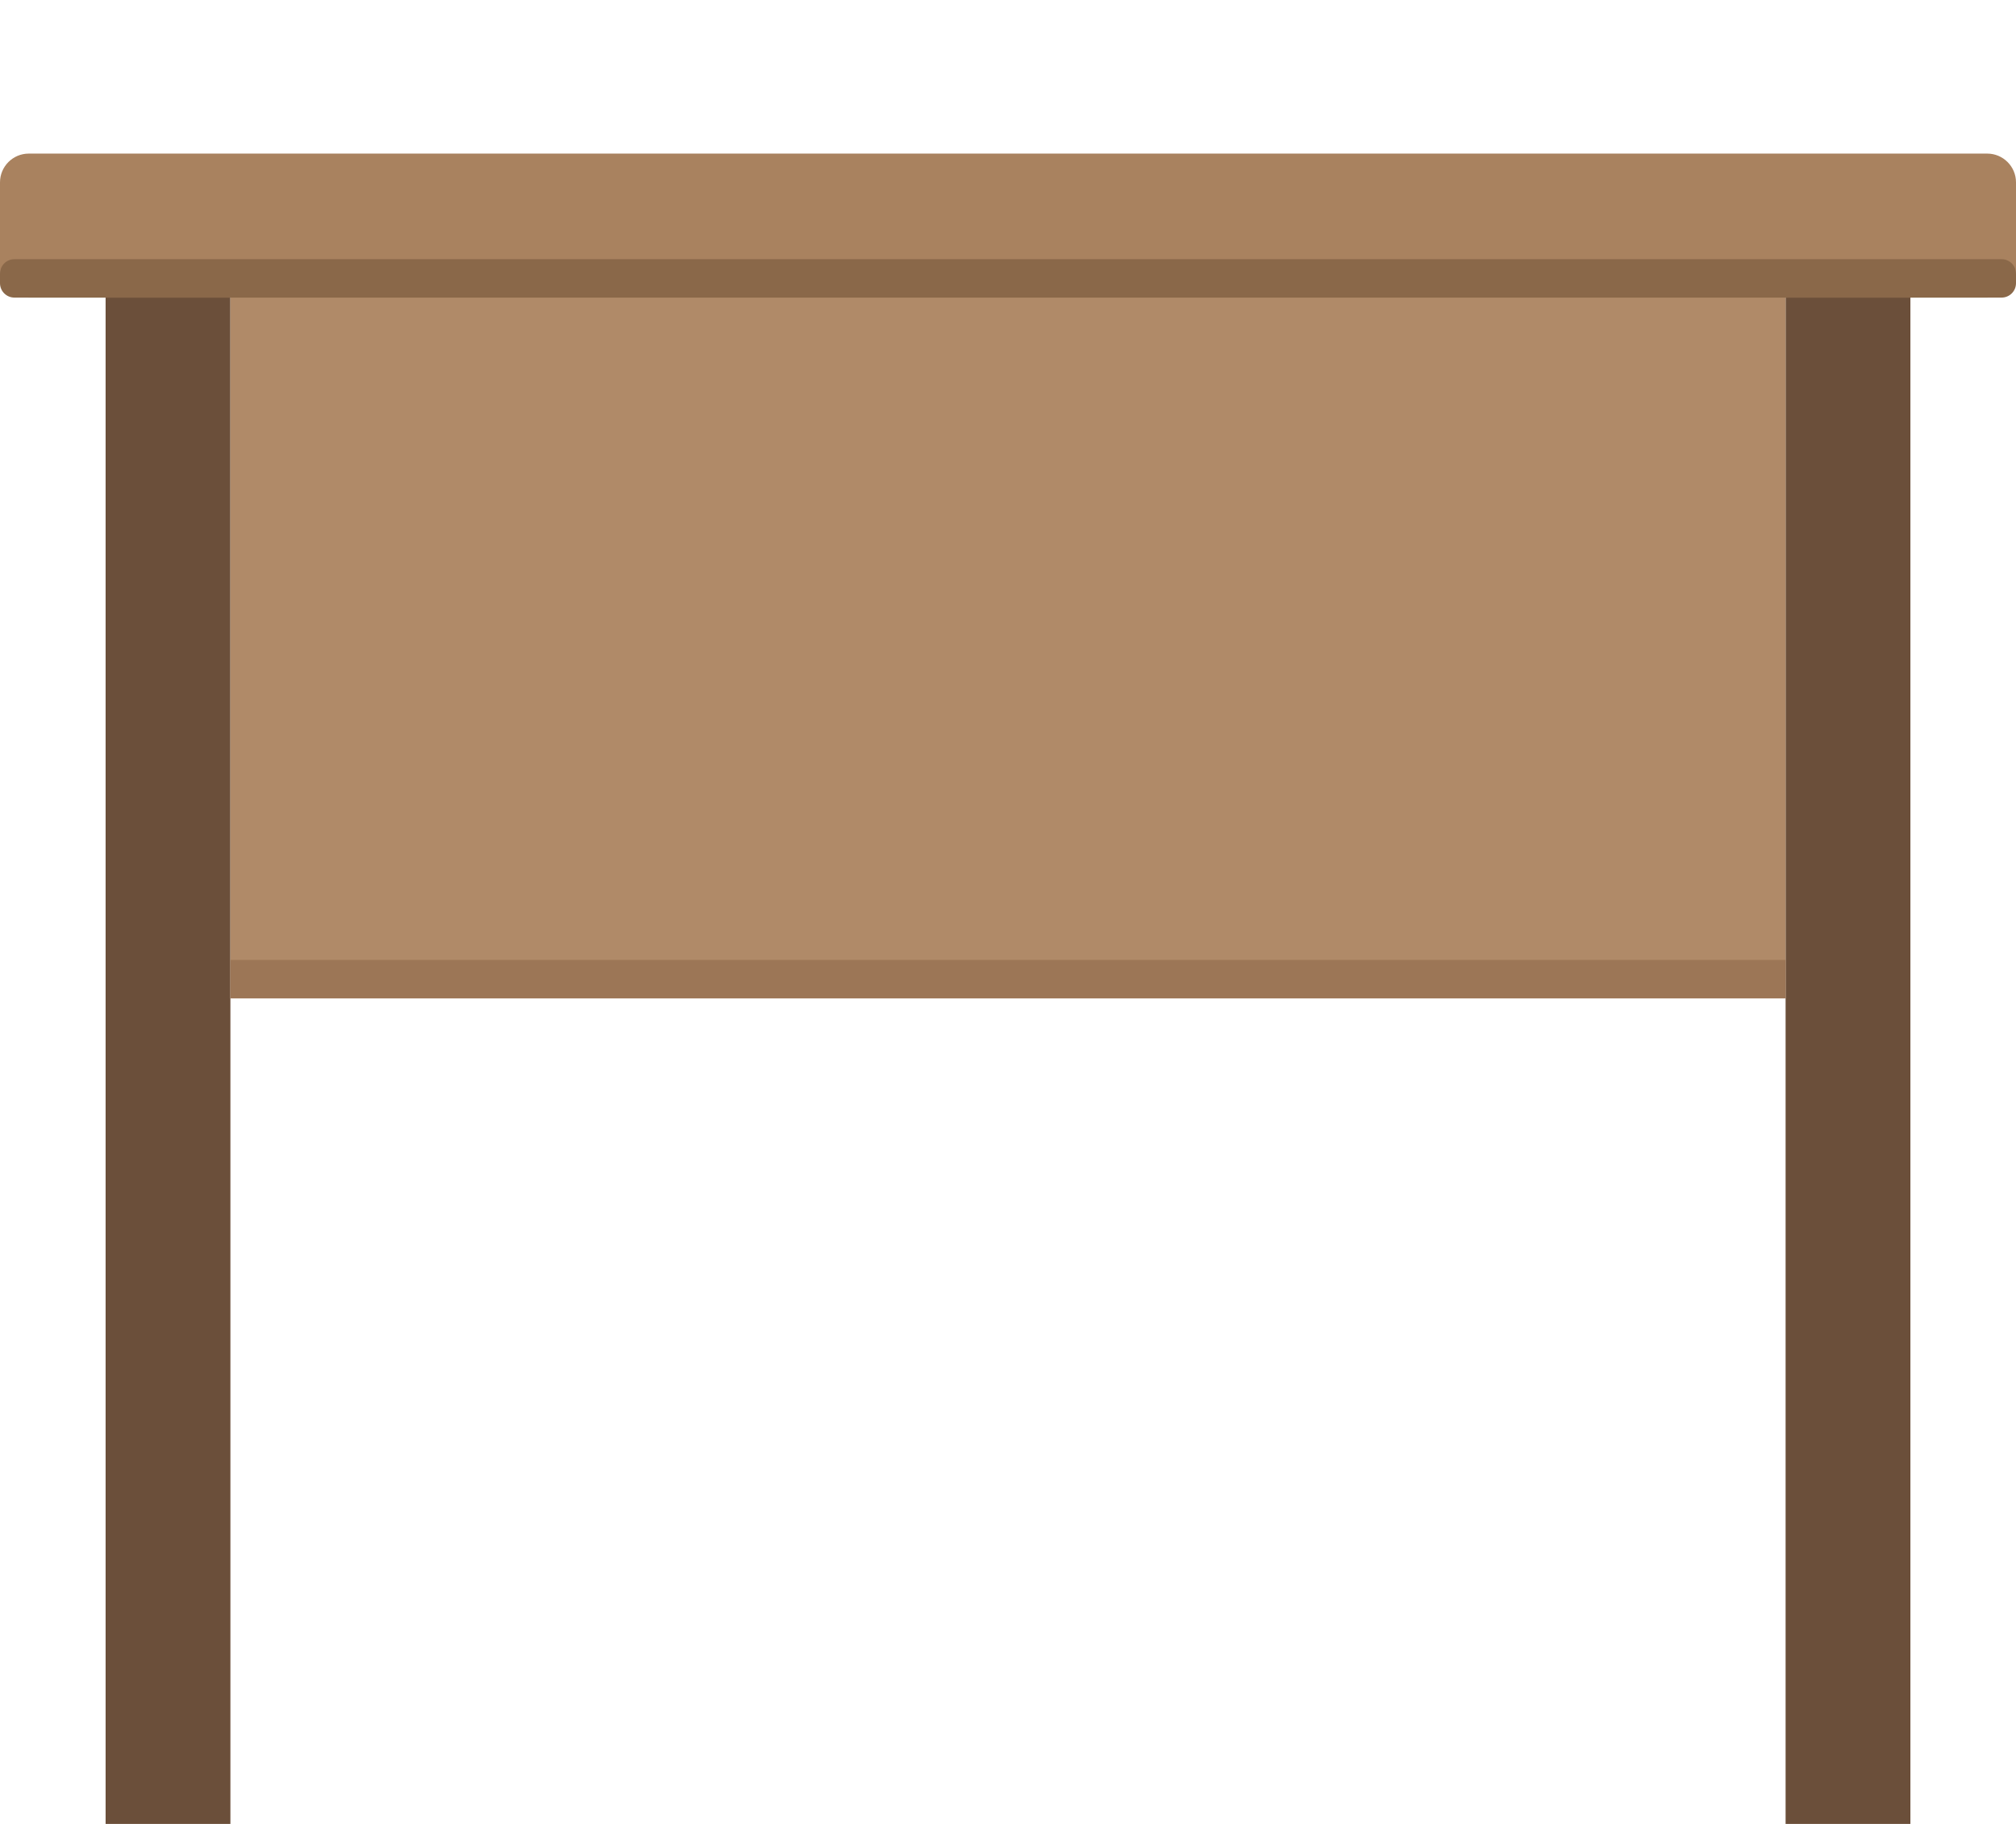
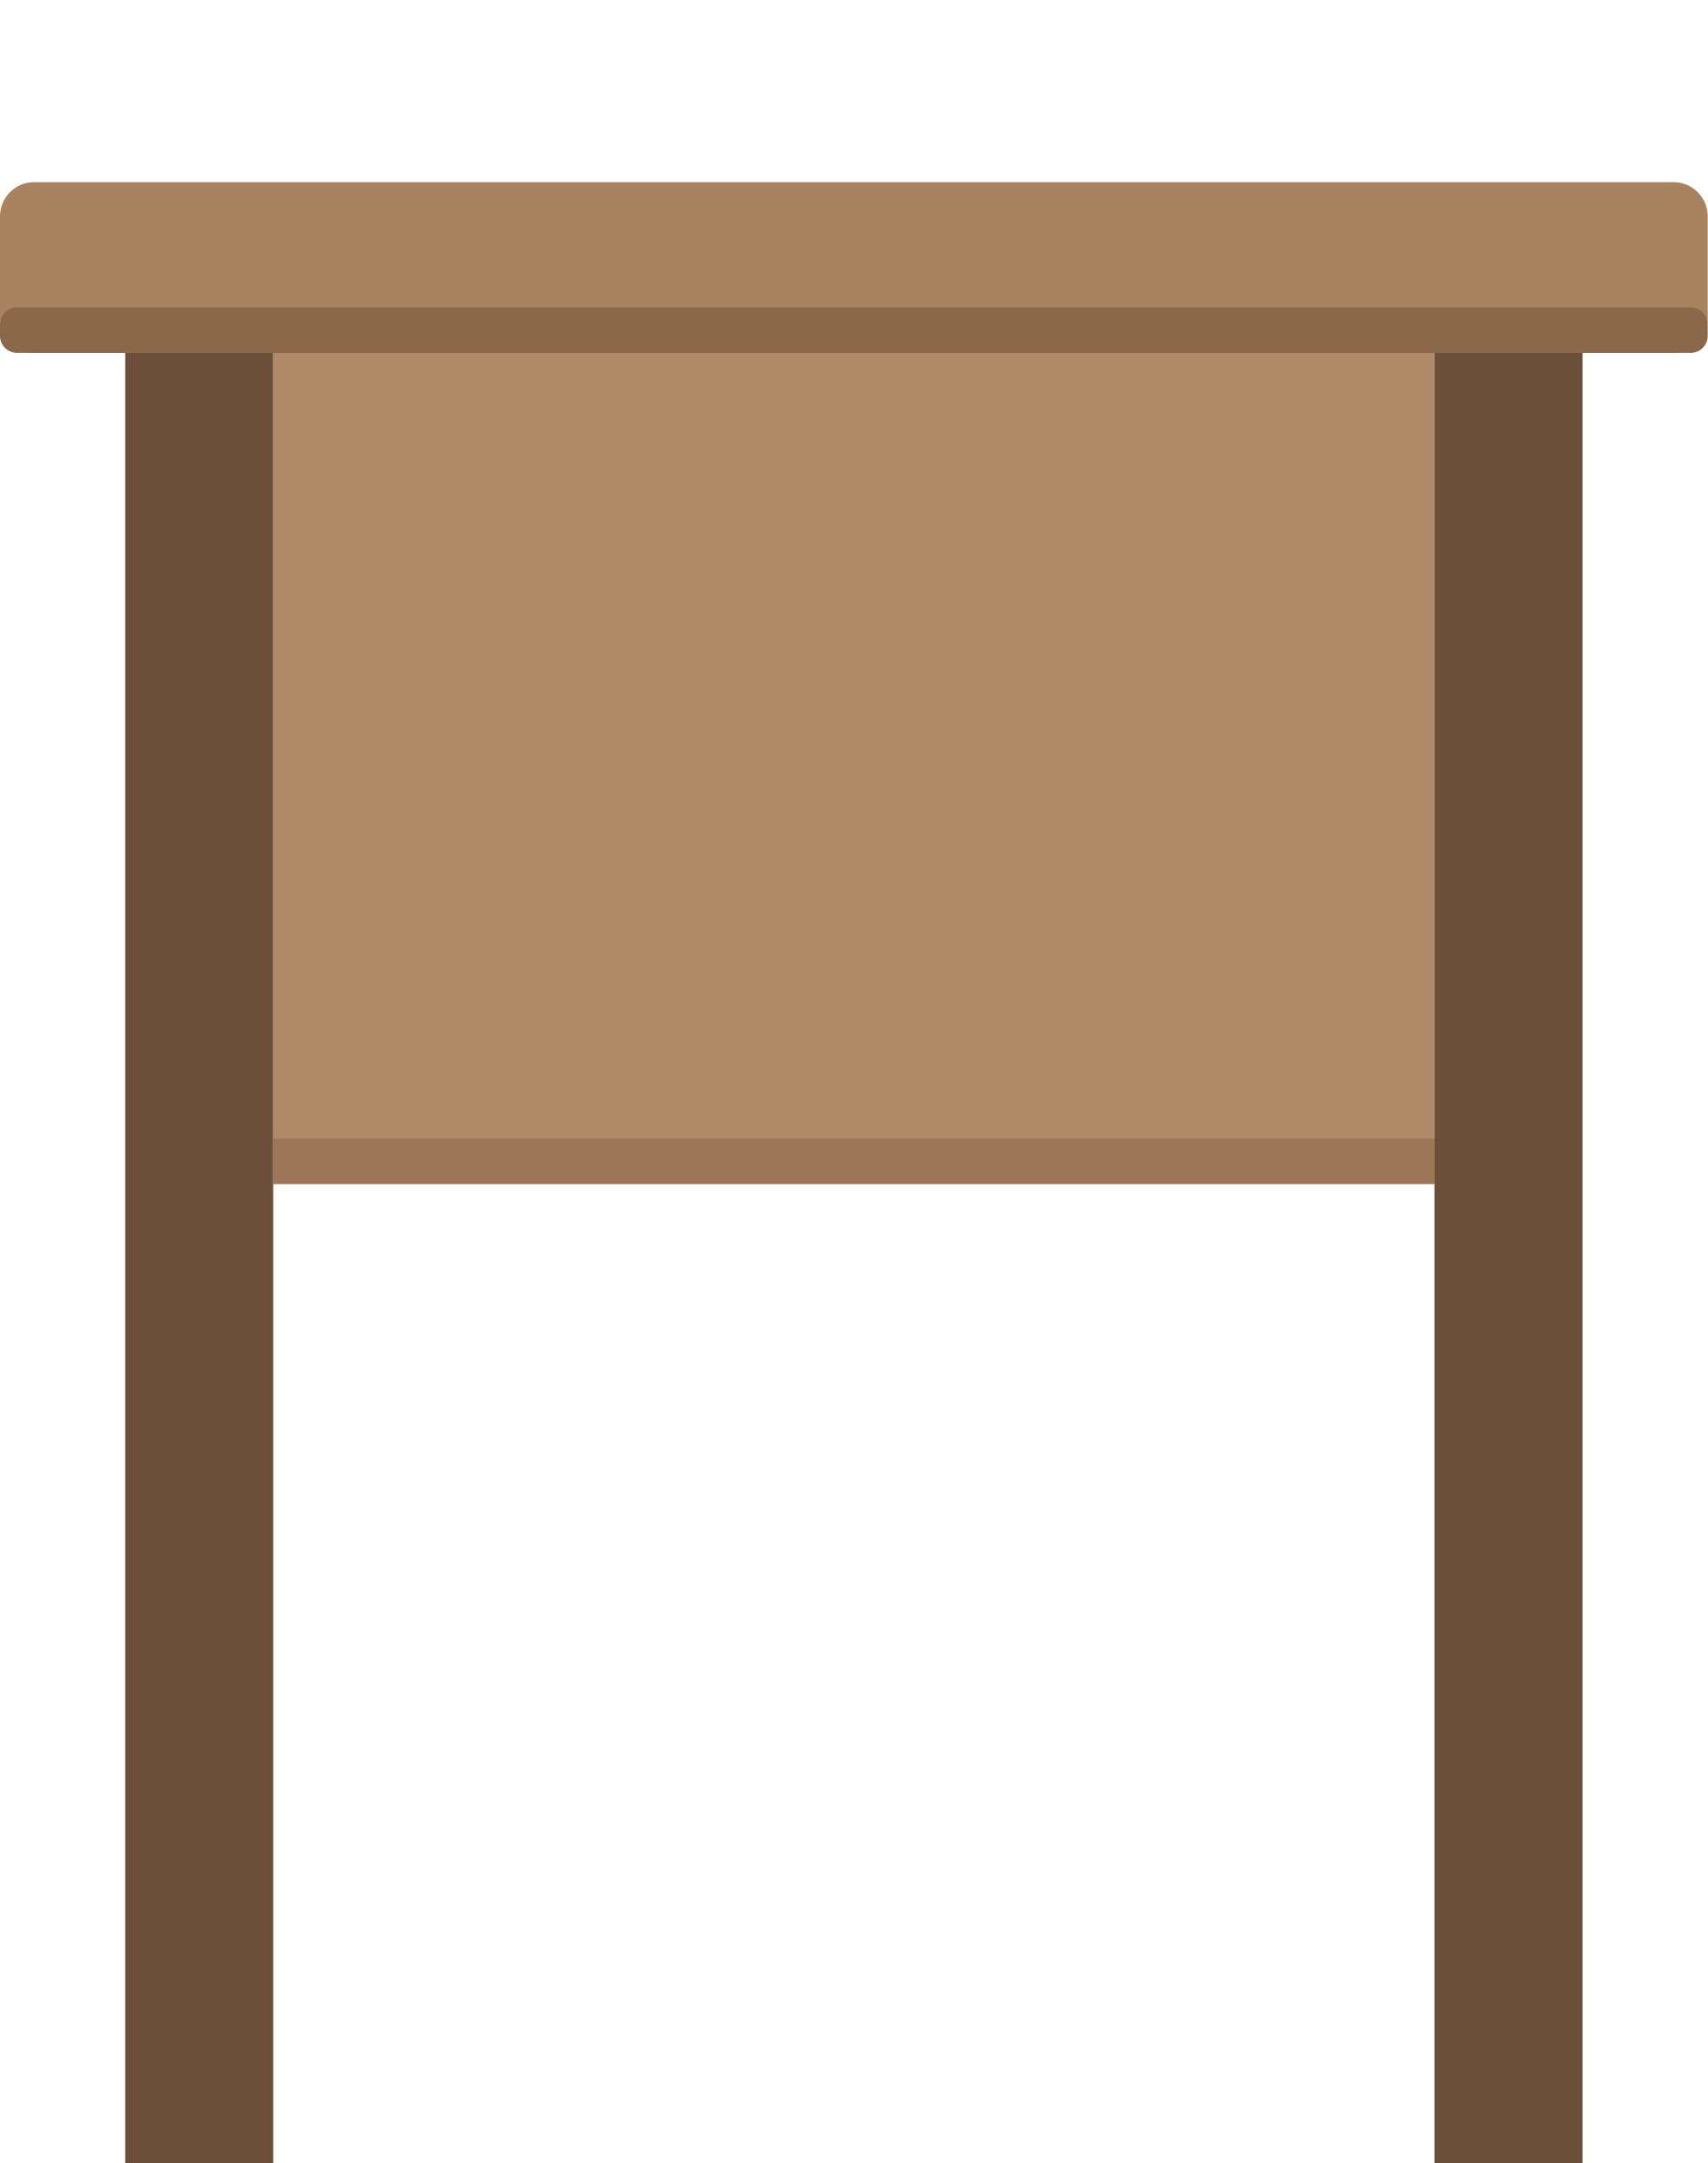
- <svg xmlns="http://www.w3.org/2000/svg" viewBox="0 0 420 380" width="420" height="380">
+ <svg xmlns="http://www.w3.org/2000/svg" viewBox="0 0 300 380" width="300" height="380">
  <g id="prop_desk_side_01">
    <g id="legs">
      <rect x="22" y="58" width="26" height="322" rx="0" fill="#6B4F3A" />
-       <rect x="372" y="58" width="26" height="322" rx="0" fill="#6B4F3A" />
+       <rect x="252" y="58" width="26" height="322" rx="0" fill="#6B4F3A" />
    </g>
    <g id="panel">
-       <rect x="48" y="58" width="324" height="150" rx="0" fill="#B08A68" />
-       <rect x="48" y="200" width="324" height="8" rx="0" fill="#9C7656" />
+       <rect x="48" y="58" width="204" height="150" rx="0" fill="#B08A68" />
+       <rect x="48" y="200" width="204" height="8" rx="0" fill="#9C7656" />
    </g>
    <g id="top">
-       <rect x="0" y="32" width="420" height="30" rx="6" fill="#A9825F" />
-       <rect x="0" y="54" width="420" height="8" rx="3" fill="#8A6849" />
+       <rect x="0" y="32" width="300" height="30" rx="6" fill="#A9825F" />
+       <rect x="0" y="54" width="300" height="8" rx="3" fill="#8A6849" />
    </g>
  </g>
</svg>
